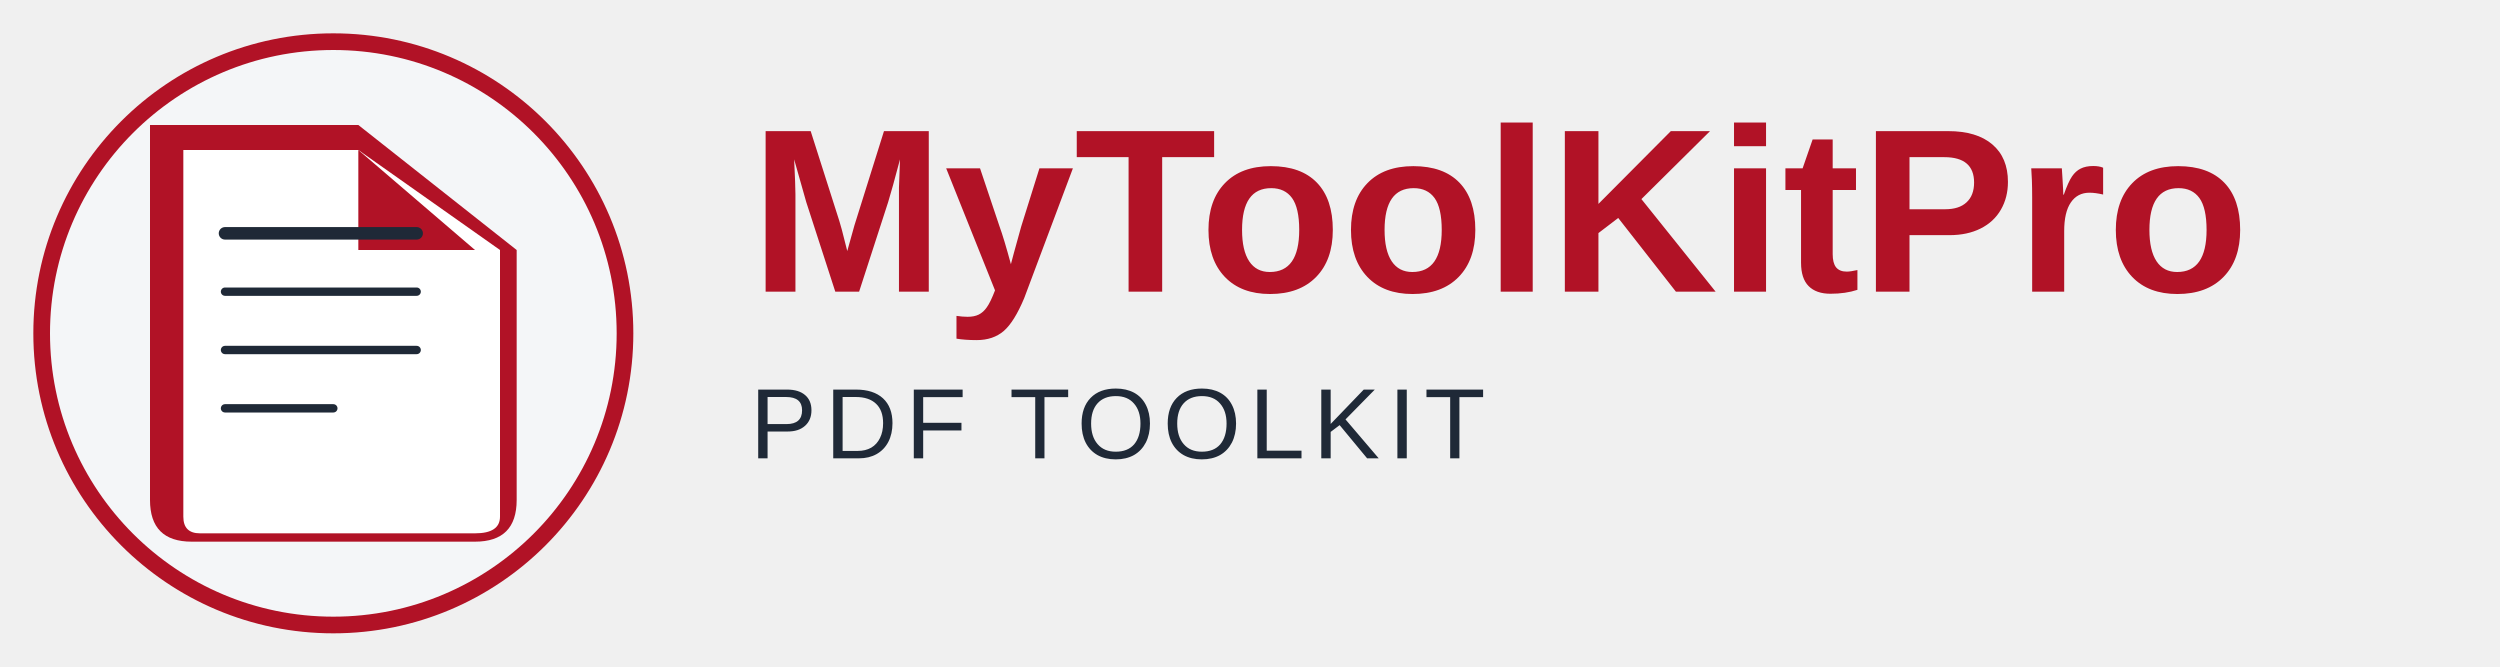
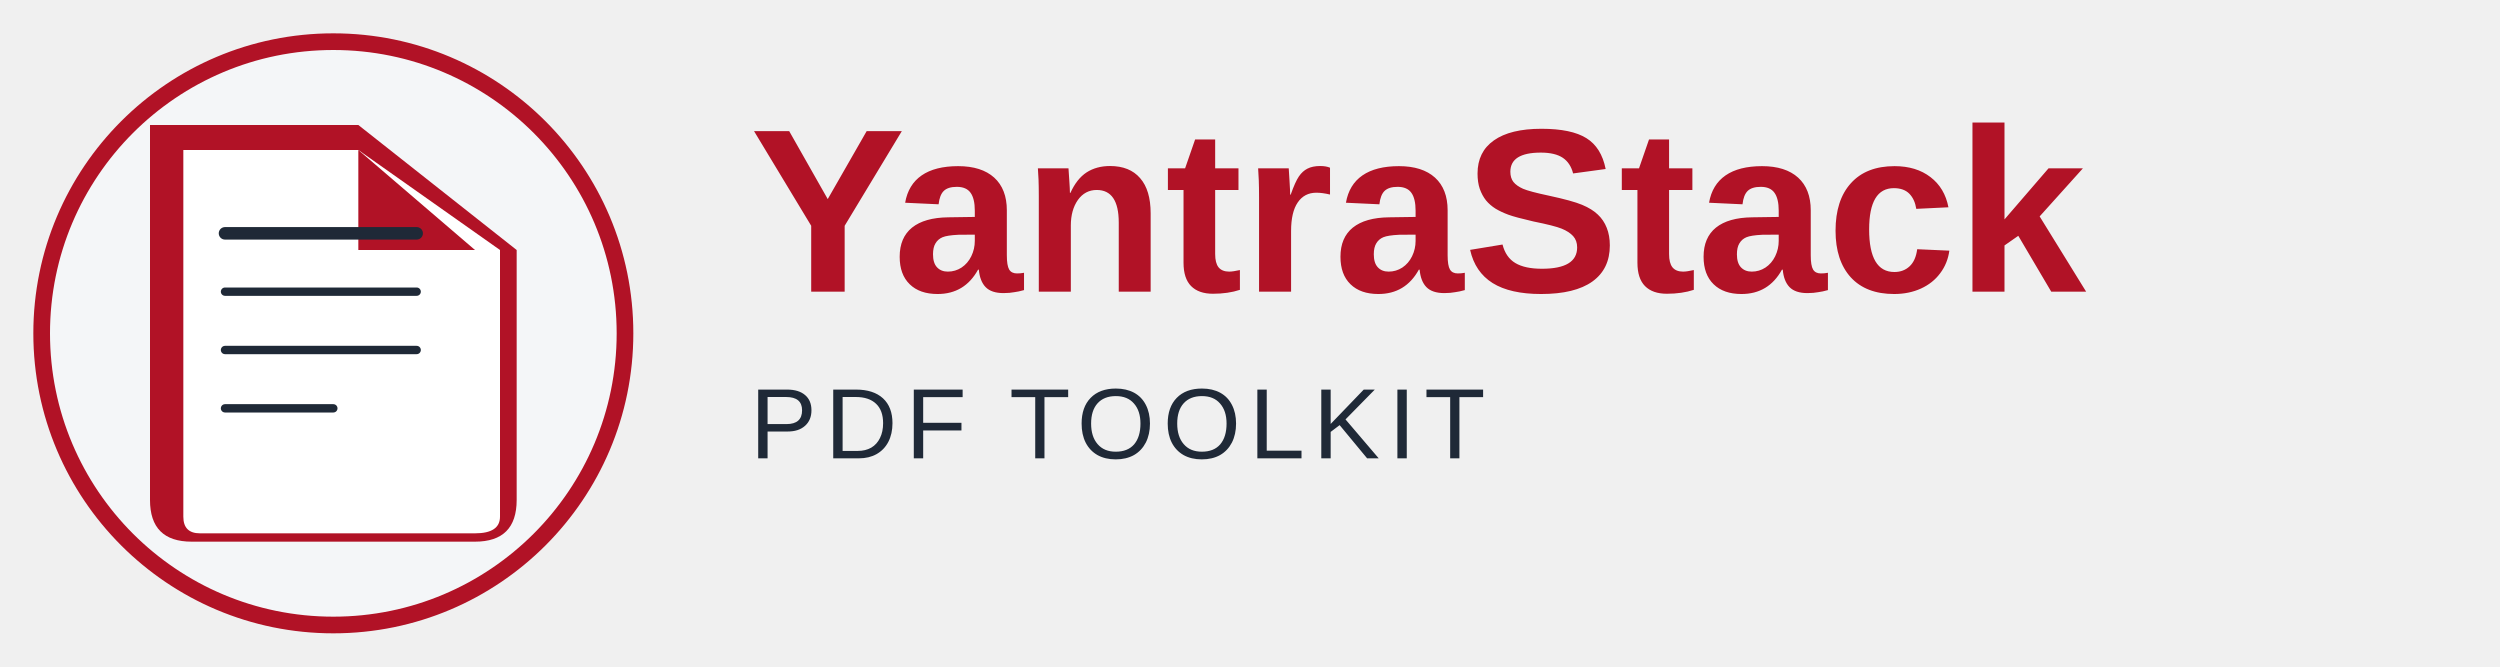
<svg xmlns="http://www.w3.org/2000/svg" width="300" height="80" viewBox="0 0 300 80">
  <circle cx="40" cy="40" r="35" fill="#F4F6F8" stroke="#B11226" stroke-width="2" />
  <path d="M 18 15 L 18 60 Q 18 65 23 65 L 57 65 Q 62 65 62 60 L 62 30 L 43 15 Z" fill="#B11226" />
  <path d="M 22 18 L 22 62 Q 22 64 24 64 L 57 64 Q 60 64 60 62 L 60 30 L 43 18 Z" fill="white" />
  <path d="M 43 18 L 57 30 L 43 30 Z" fill="#B11226" />
  <line x1="27" y1="28" x2="50" y2="28" stroke="#1F2937" stroke-width="1.5" stroke-linecap="round" />
  <line x1="27" y1="35" x2="50" y2="35" stroke="#1F2937" stroke-width="1" stroke-linecap="round" />
  <line x1="27" y1="42" x2="50" y2="42" stroke="#1F2937" stroke-width="1" stroke-linecap="round" />
  <line x1="27" y1="49" x2="40" y2="49" stroke="#1F2937" stroke-width="1" stroke-linecap="round" />
-   <text x="90" y="35" font-family="Arial, sans-serif" font-size="28" font-weight="bold" fill="#B11226">MyToolKitPro</text>
+   <text x="90" y="35" font-family="Arial, sans-serif" font-size="28" font-weight="bold" fill="#B11226">YantraStack</text>
  <text x="90" y="55" font-family="Arial, sans-serif" font-size="12" fill="#1F2937" letter-spacing="1">PDF TOOLKIT</text>
</svg>
